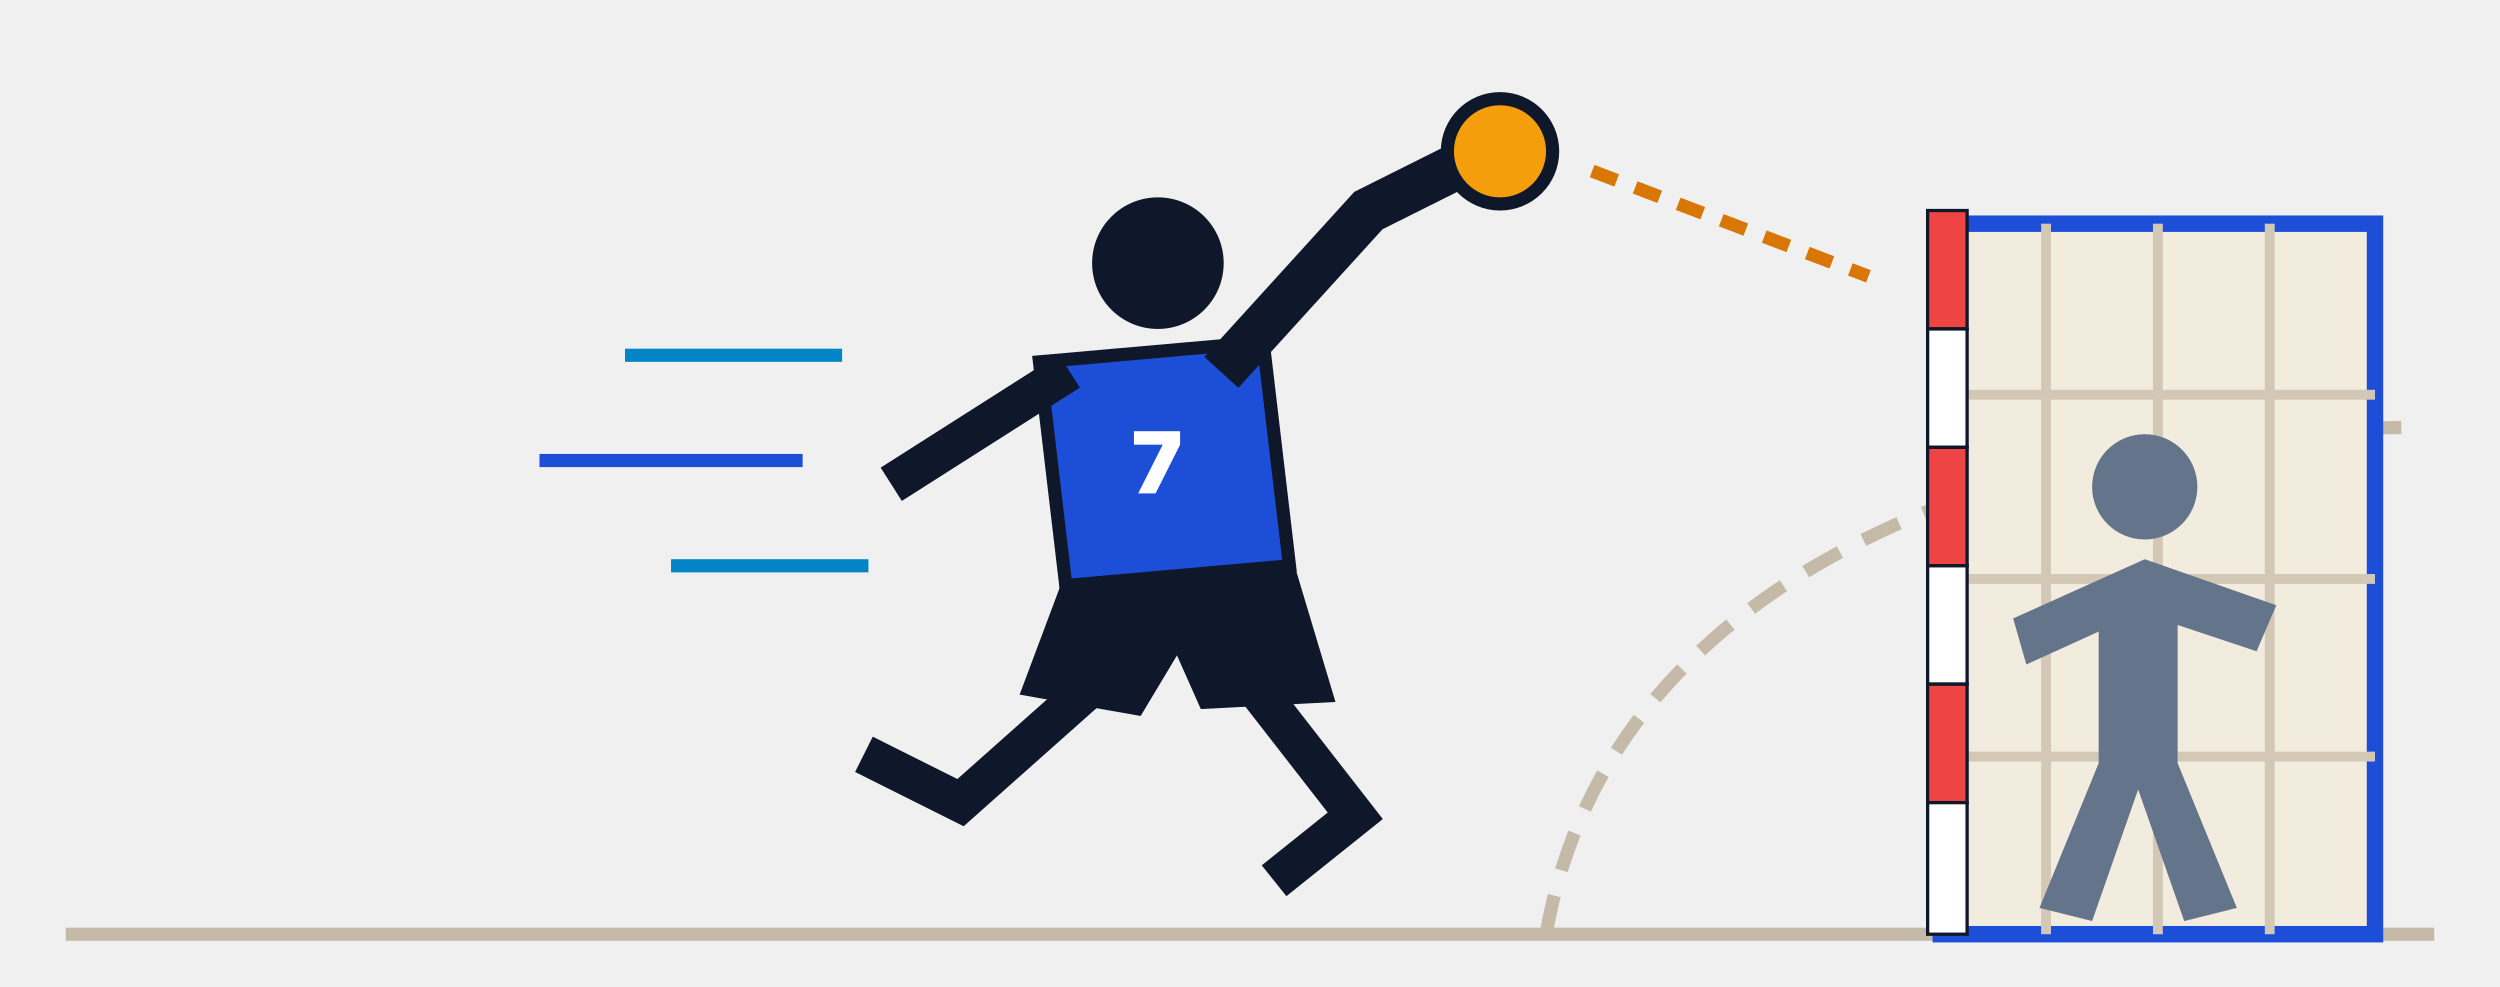
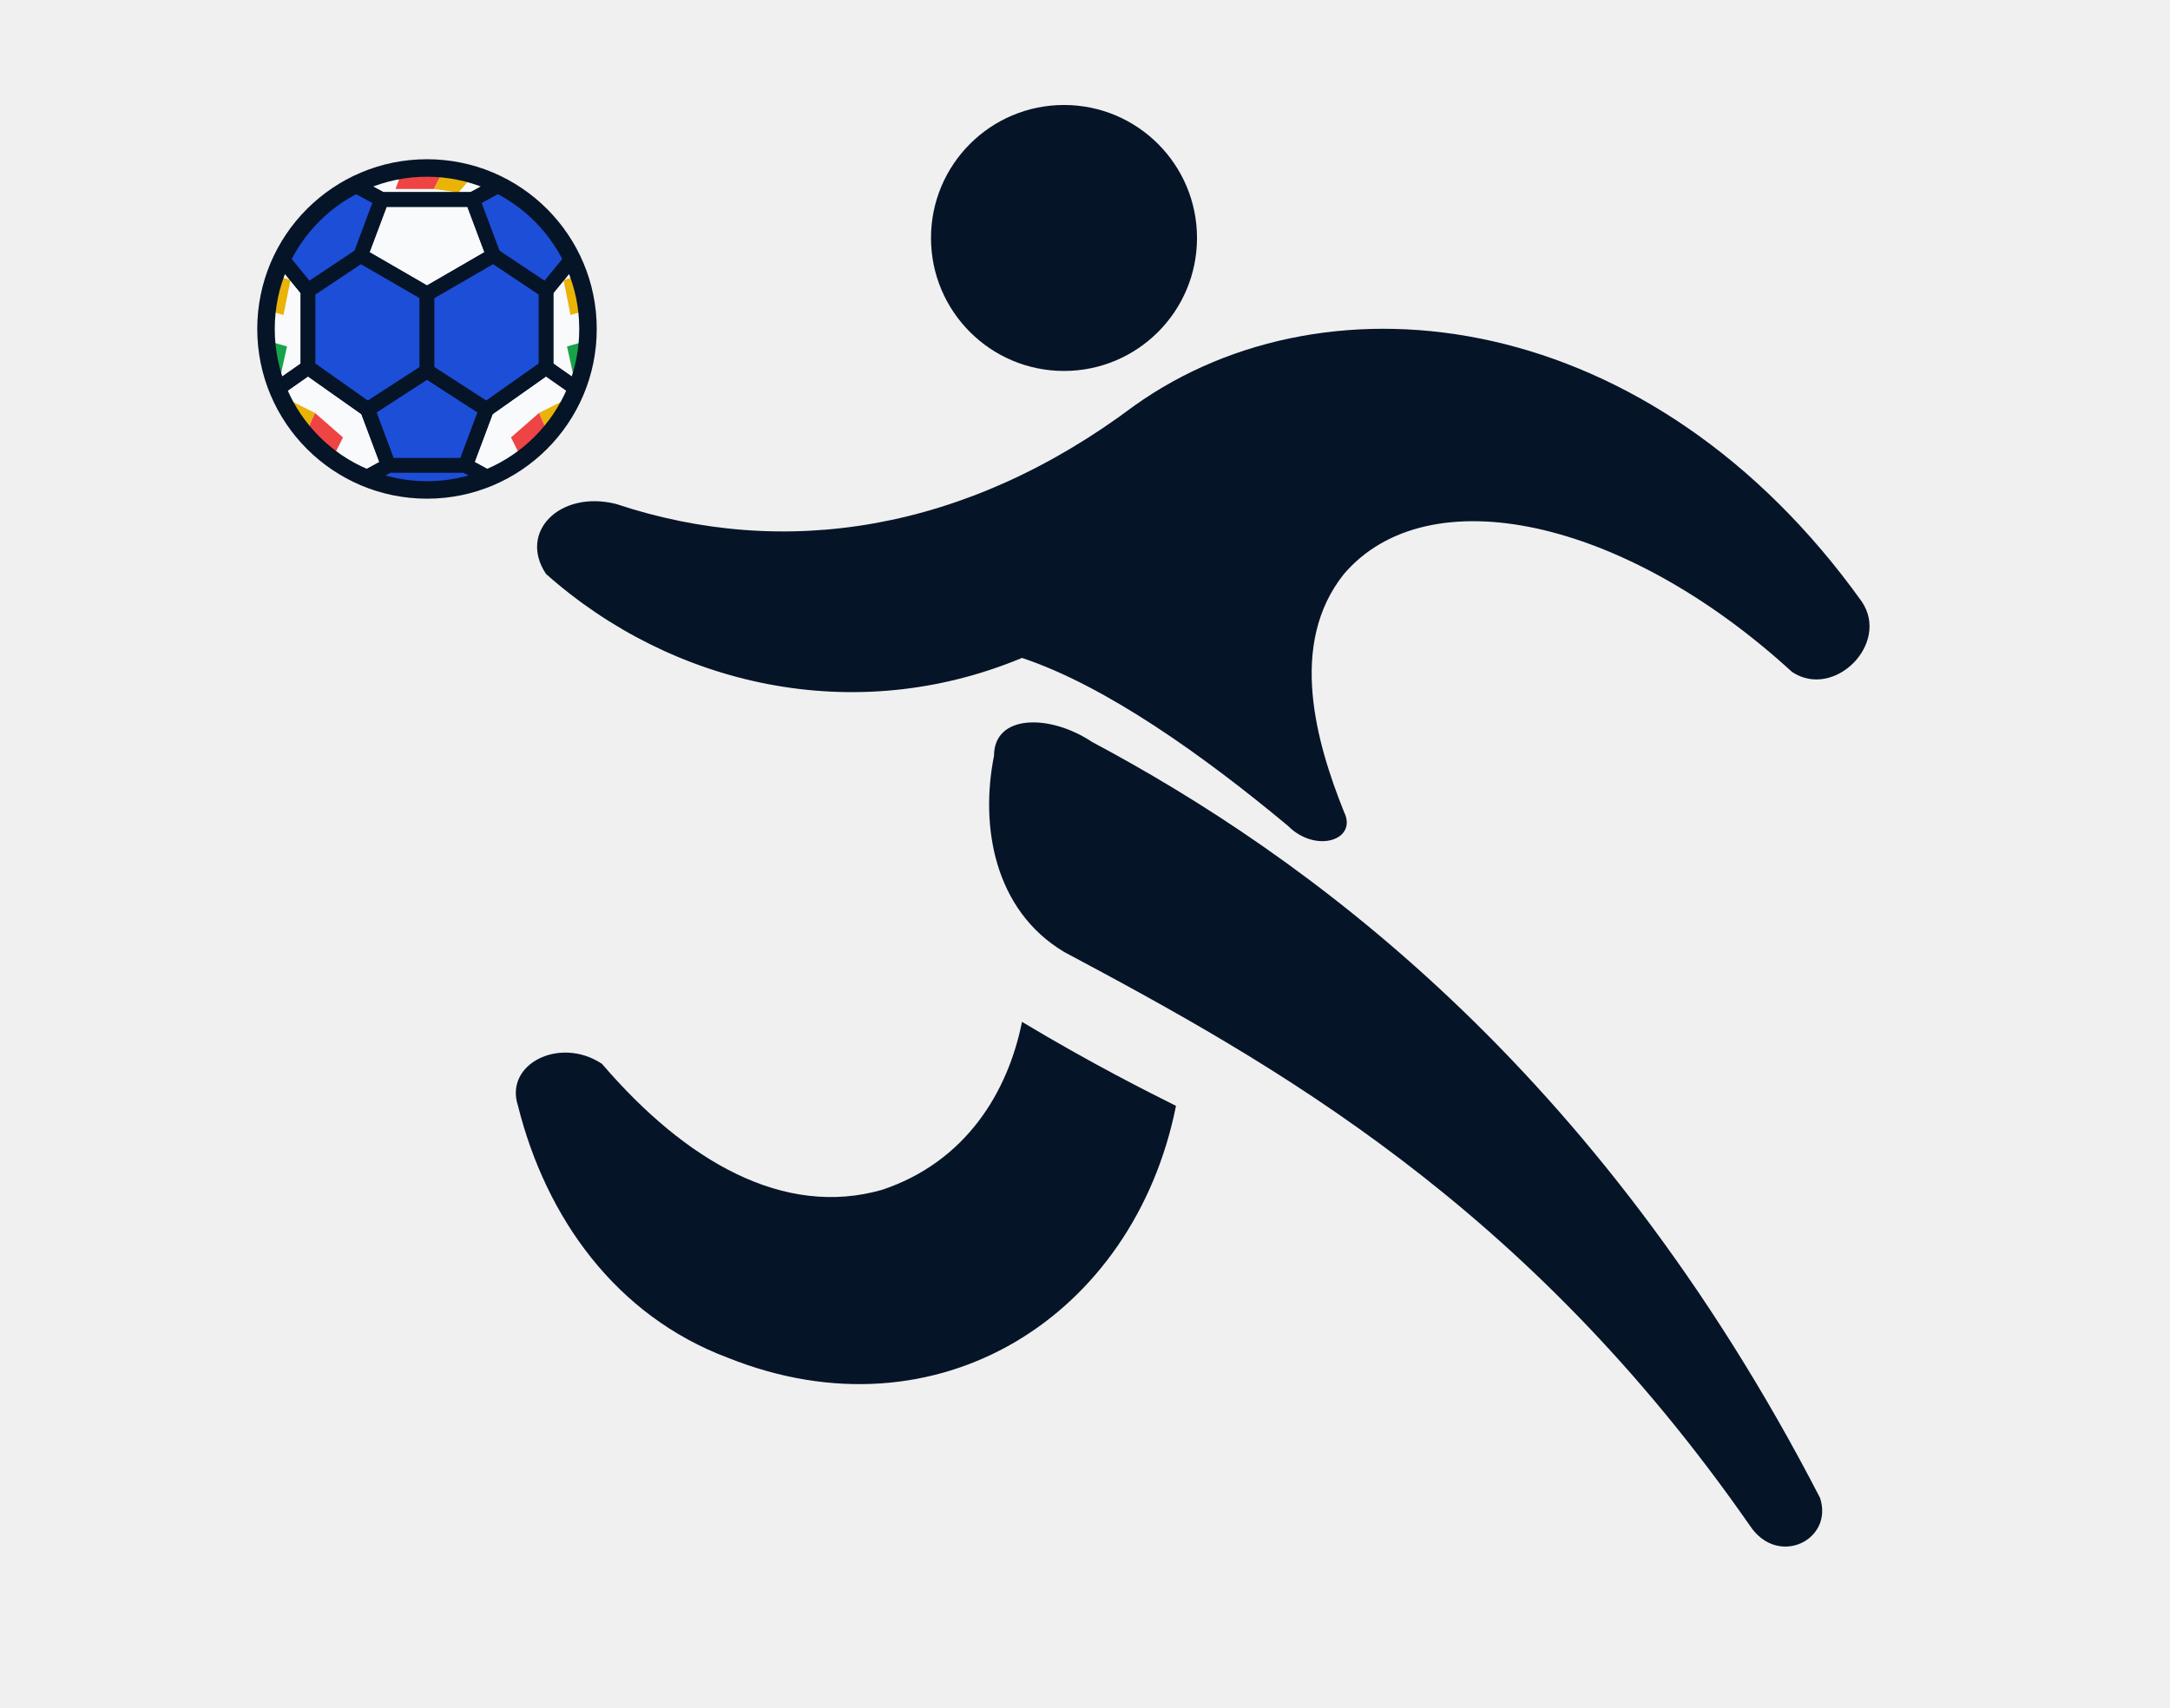
- <svg xmlns="http://www.w3.org/2000/svg" viewBox="0 0 380 150" width="380" height="150" fill="none">
-   <path d="M10 142 H370" stroke="#c5b9a7" stroke-width="2" />
-   <path d="M235 142 C245 85, 310 65, 365 65" stroke="#c5b9a7" stroke-width="2" stroke-dasharray="6 4" />
-   <rect x="295" y="34" width="66" height="108" stroke="#1d4ed8" stroke-width="2.5" fill="#f2ecdf" />
-   <line x1="311" y1="34" x2="311" y2="142" stroke="#d3c8b6" stroke-width="1.5" />
-   <line x1="328" y1="34" x2="328" y2="142" stroke="#d3c8b6" stroke-width="1.5" />
-   <line x1="345" y1="34" x2="345" y2="142" stroke="#d3c8b6" stroke-width="1.5" />
-   <line x1="295" y1="60" x2="361" y2="60" stroke="#d3c8b6" stroke-width="1.5" />
-   <line x1="295" y1="88" x2="361" y2="88" stroke="#d3c8b6" stroke-width="1.5" />
-   <line x1="295" y1="115" x2="361" y2="115" stroke="#d3c8b6" stroke-width="1.5" />
-   <rect x="293" y="32" width="6" height="18" fill="#ef4444" stroke="#0f172a" stroke-width="0.5" />
-   <rect x="293" y="50" width="6" height="18" fill="#ffffff" stroke="#0f172a" stroke-width="0.5" />
-   <rect x="293" y="68" width="6" height="18" fill="#ef4444" stroke="#0f172a" stroke-width="0.5" />
-   <rect x="293" y="86" width="6" height="18" fill="#ffffff" stroke="#0f172a" stroke-width="0.5" />
-   <rect x="293" y="104" width="6" height="18" fill="#ef4444" stroke="#0f172a" stroke-width="0.5" />
-   <rect x="293" y="122" width="6" height="20" fill="#ffffff" stroke="#0f172a" stroke-width="0.5" />
-   <circle cx="326" cy="74" r="8" fill="#64748b" />
-   <path d="M306 94 L326 85 L346 92 L343 99 L331 95 L331 116 L340 138 L332 140 L325 120 L318 140 L310 138 L319 116 L319 96 L308 101 Z" fill="#64748b" />
-   <line x1="95" y1="54" x2="128" y2="54" stroke="#0284c7" stroke-width="2" />
-   <line x1="82" y1="70" x2="122" y2="70" stroke="#1d4ed8" stroke-width="2" />
-   <line x1="102" y1="86" x2="132" y2="86" stroke="#0284c7" stroke-width="2" />
-   <circle cx="176" cy="40" r="10" fill="#0f172a" />
-   <path d="M158 55 L192 52 L196 86 L162 89 Z" fill="#1d4ed8" stroke="#0f172a" stroke-width="2" />
-   <text x="172" y="75" fill="#ffffff" font-family="'Inter', sans-serif" font-weight="900" font-size="13">7</text>
-   <path d="M188 54 L208 32 L222 25" stroke="#0f172a" stroke-width="7" stroke-linecap="square" />
-   <path d="M160 58 L138 72" stroke="#0f172a" stroke-width="6" stroke-linecap="square" />
-   <path d="M162 89 L196 86 L202 106 L183 107 L179 98 L173 108 L156 105 Z" fill="#0f172a" stroke="#0f172a" stroke-width="1.5" />
-   <path d="M192 106 L206 124 L196 132" stroke="#0f172a" stroke-width="6" stroke-linecap="square" />
-   <path d="M164 106 L146 122 L134 116" stroke="#0f172a" stroke-width="6" stroke-linecap="square" />
-   <circle cx="228" cy="23" r="8" fill="#f59e0b" stroke="#0f172a" stroke-width="2" />
-   <line x1="242" y1="26" x2="284" y2="42" stroke="#d97706" stroke-width="2" stroke-dasharray="4 3" />
+ <svg xmlns="http://www.w3.org/2000/svg" viewBox="0 0 155 122" width="155" height="122" fill="none">
+   <g transform="translate(18, 11) scale(0.25)">
+     <defs>
+       <clipPath id="pictogram-ball-clip">
+         <circle cx="50" cy="50" r="46" />
+       </clipPath>
+     </defs>
+     <circle cx="50" cy="50" r="46" fill="#f8fafc" />
+     <g clip-path="url(#pictogram-ball-clip)" stroke="#061428" stroke-width="4.2" stroke-linejoin="round">
+       <polygon points="44,2 56,2 52,10 41,10" fill="#ef4444" stroke="none" />
+       <polygon points="56,2 65,4 59,11 52,10" fill="#eab308" stroke="none" />
+       <polygon points="4,34 11,36 9,46 2,44" fill="#eab308" stroke="none" />
+       <polygon points="3,53 10,55 8,64 2,61" fill="#16a34a" stroke="none" />
+       <polygon points="96,34 89,36 91,46 98,44" fill="#eab308" stroke="none" />
+       <polygon points="97,53 90,55 92,64 98,61" fill="#16a34a" stroke="none" />
+       <polygon points="10,70 18,74 14,83 7,77" fill="#eab308" stroke="none" />
+       <polygon points="18,74 26,81 21,91 14,83" fill="#ef4444" stroke="none" />
+       <polygon points="90,70 82,74 86,83 93,77" fill="#eab308" stroke="none" />
+       <polygon points="82,74 74,81 79,91 86,83" fill="#ef4444" stroke="none" />
+       <polygon points="37,13 63,13 69,29 50,40 31,29" fill="#f8fafc" />
+       <polygon points="50,62 67,73 61,89 39,89 33,73" fill="#1d4ed8" />
+       <polygon points="7,28 16,39 16,61 6,68 2,48" fill="none" />
+       <polygon points="93,28 98,48 94,68 84,61 84,39" fill="none" />
+       <polygon points="31,29 50,40 50,62 33,73 16,61 16,39" fill="#1d4ed8" />
+       <polygon points="50,40 69,29 84,39 84,61 67,73 50,62" fill="#1d4ed8" />
+       <polygon points="26,7 37,13 31,29 16,39 7,28 14,14" fill="#1d4ed8" />
+       <polygon points="63,13 74,7 86,14 93,28 84,39 69,29" fill="#1d4ed8" />
+       <polygon points="16,61 33,73 39,89 28,95 13,84 6,68" fill="none" />
+       <polygon points="84,61 94,68 87,84 72,95 61,89 67,73" fill="none" />
+       <polygon points="38,2 62,2 74,7 63,13 37,13 26,7" fill="none" />
+       <polygon points="28,95 39,89 61,89 72,95 60,99 40,99" fill="#1d4ed8" />
+     </g>
+     <circle cx="50" cy="50" r="46" stroke="#061428" stroke-width="5" fill="none" />
+   </g>
+   <circle cx="76" cy="17" r="9.5" fill="#061428" />
+   <path d="M 39 41            C 37 38, 40 35, 44 36            C 56 40, 69 38, 81 29            C 95 19, 118 22, 133 43            C 135 46, 131 50, 128 48            C 116 37, 102 34, 96 41            C 92 46, 94 53, 96 58            C 97 60, 94 61, 92 59            C 86 54, 79 49, 73 47            C 61 52, 48 49, 39 41 Z" fill="#061428" />
+   <path d="M 71 54            C 71 51, 75 51, 78 53            C 93 61, 114 76, 130 107            C 131 110, 127 112, 125 109            C 109 86, 91 76, 76 68            C 71 65, 70 59, 71 54 Z" fill="#061428" />
+   <path d="M 73 73            C 78 76, 82 78, 84 79            C 81 94, 67 103, 52 97            C 44 94, 39 87, 37 79            C 36 76, 40 74, 43 76            C 49 83, 56 87, 63 85            C 69 83, 72 78, 73 73 Z" fill="#061428" />
</svg>
